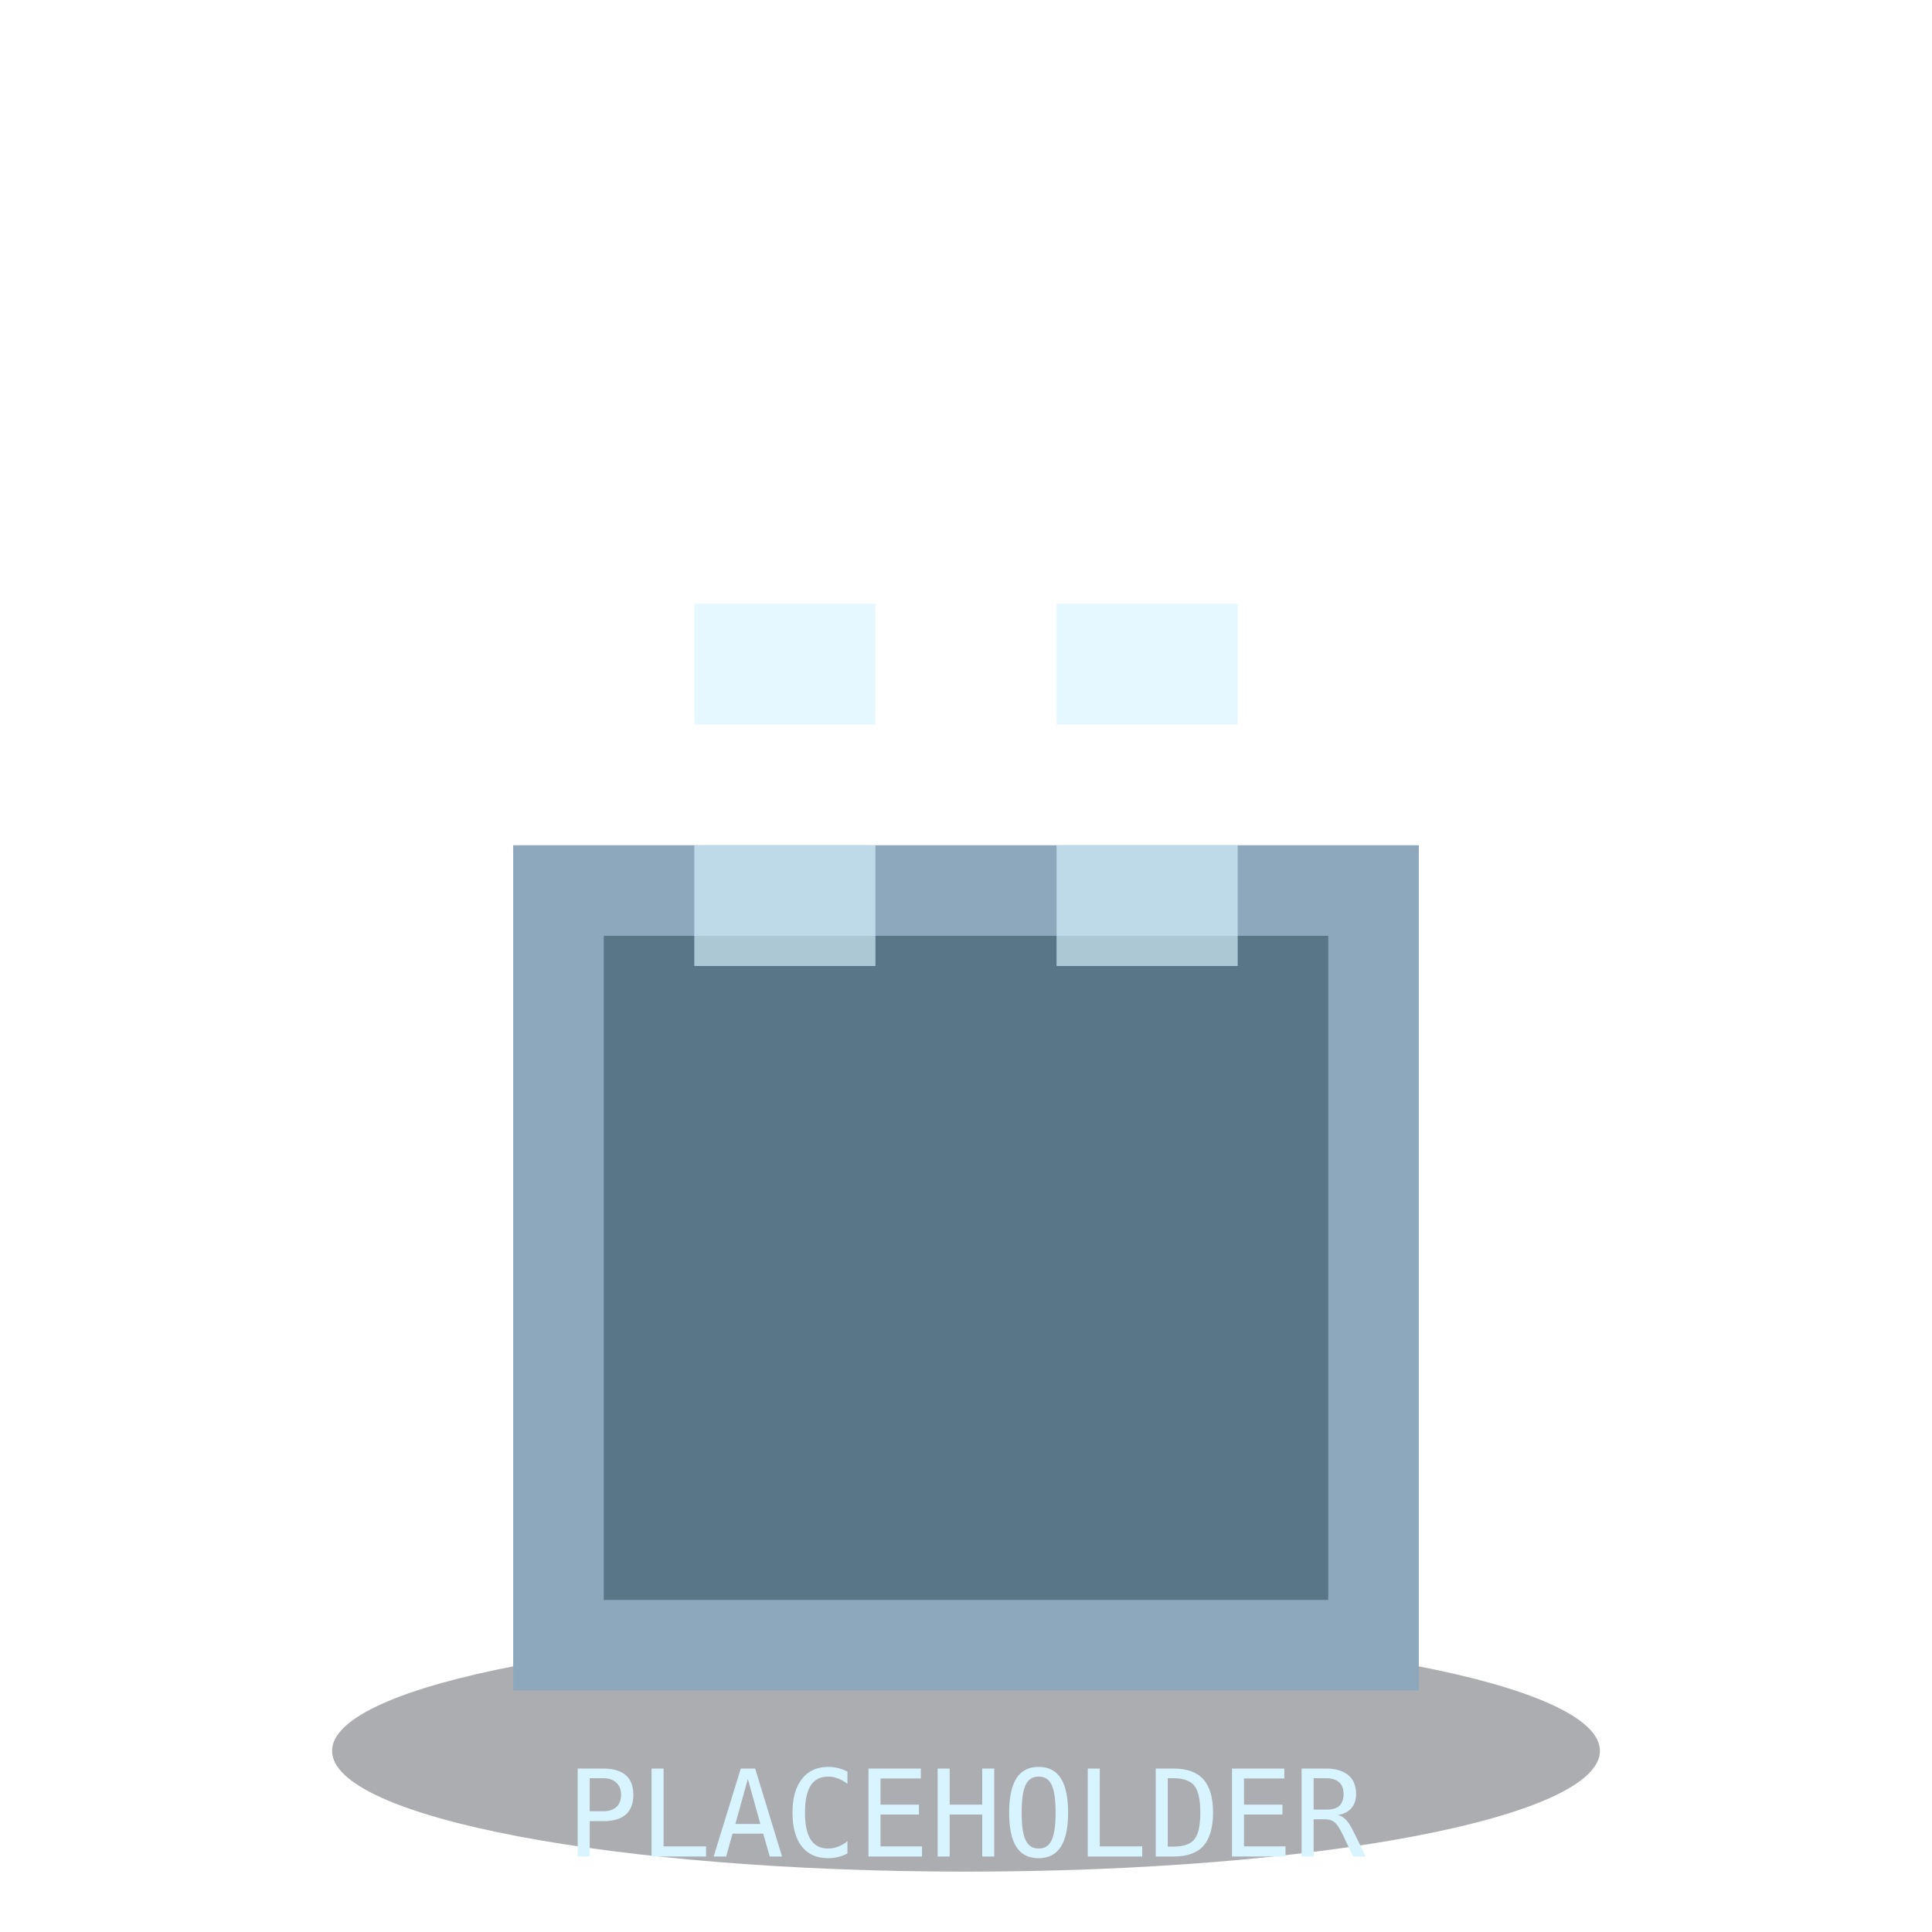
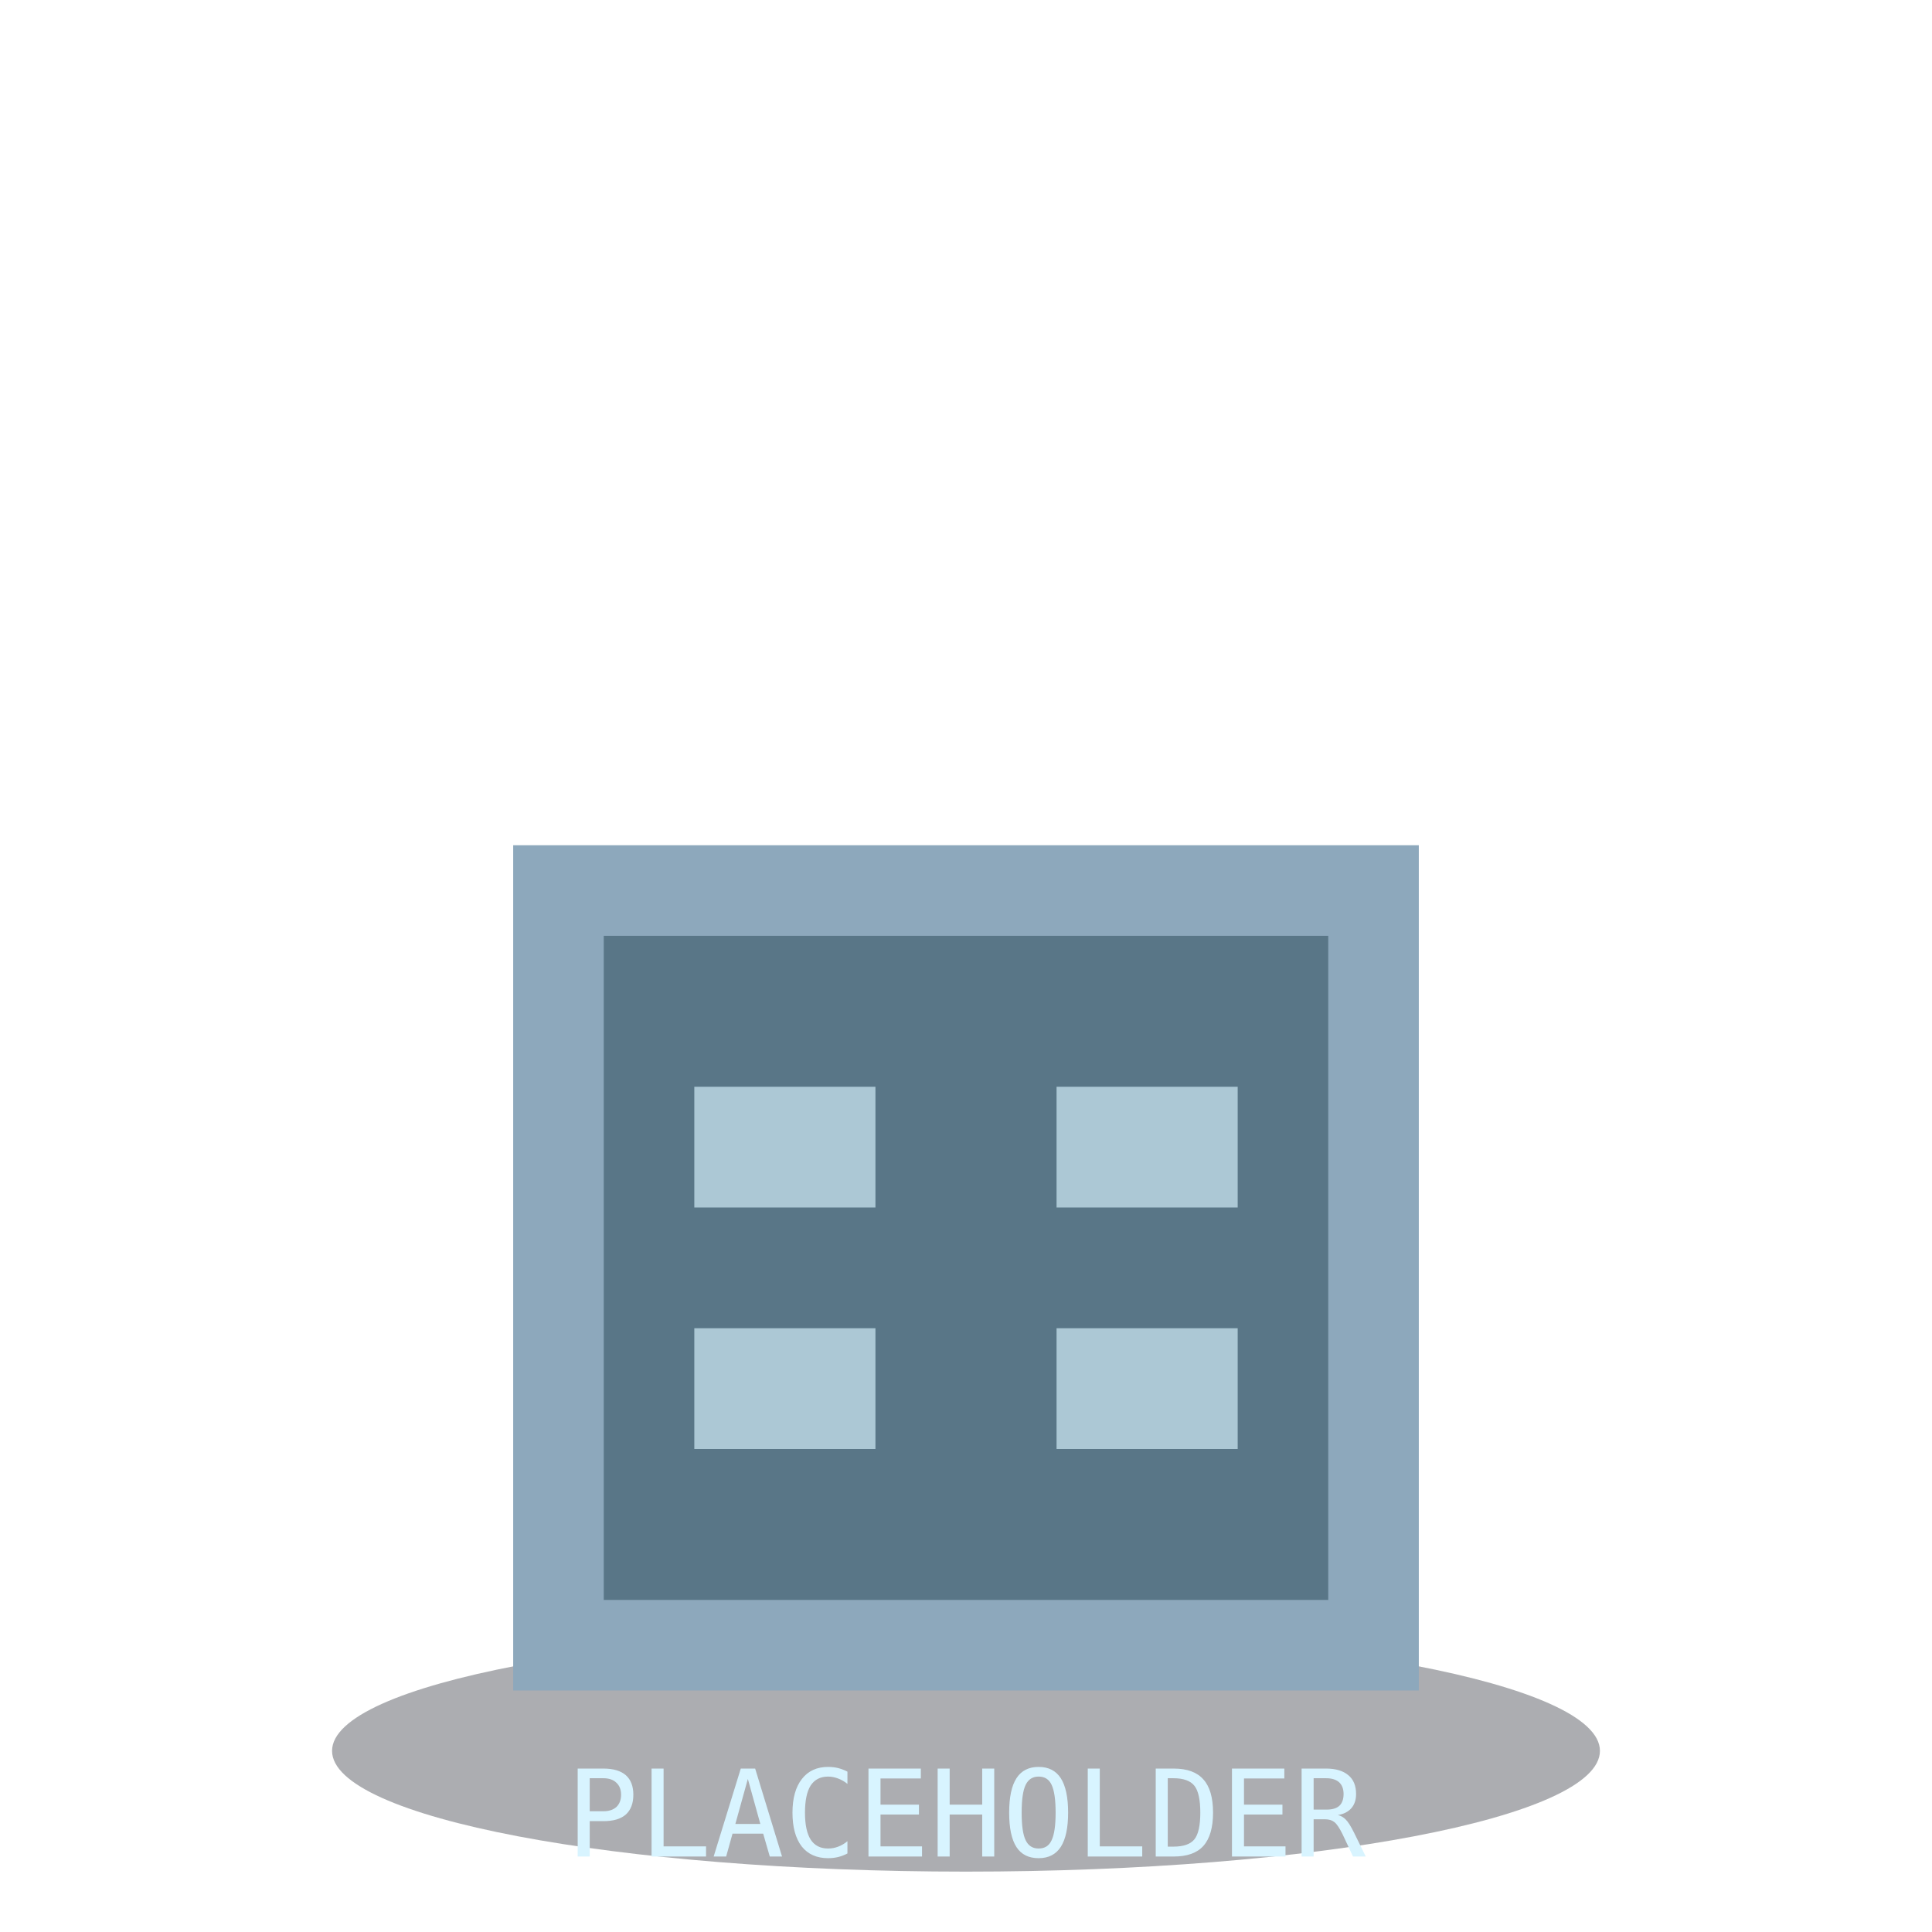
<svg xmlns="http://www.w3.org/2000/svg" width="128" height="128" viewBox="0 0 128 128" role="img" aria-label="VibeGear2 placeholder art">
  <rect width="128" height="128" fill="none" />
  <ellipse cx="64" cy="116" rx="42" ry="8" fill="#10151f" opacity="0.35" />
  <rect x="34" y="56" width="60" height="56" fill="#8da8bc" />
  <rect x="40" y="62" width="48" height="44" fill="#4e6b7b" opacity="0.82" />
-   <rect x="46" y="40" width="12" height="8" fill="#d8f4ff" opacity="0.65" />
-   <rect x="70" y="40" width="12" height="8" fill="#d8f4ff" opacity="0.65" />
-   <rect x="46" y="56" width="12" height="8" fill="#d8f4ff" opacity="0.65" />
-   <rect x="70" y="56" width="12" height="8" fill="#d8f4ff" opacity="0.65" />
+   <rect x="46" y="72" width="12" height="8" fill="#d8f4ff" opacity="0.65" />
+   <rect x="70" y="72" width="12" height="8" fill="#d8f4ff" opacity="0.65" />
+   <rect x="46" y="88" width="12" height="8" fill="#d8f4ff" opacity="0.65" />
+   <rect x="70" y="88" width="12" height="8" fill="#d8f4ff" opacity="0.65" />
  <text x="64" y="123" text-anchor="middle" font-family="monospace" font-size="8" fill="#d8f4ff">PLACEHOLDER</text>
</svg>
